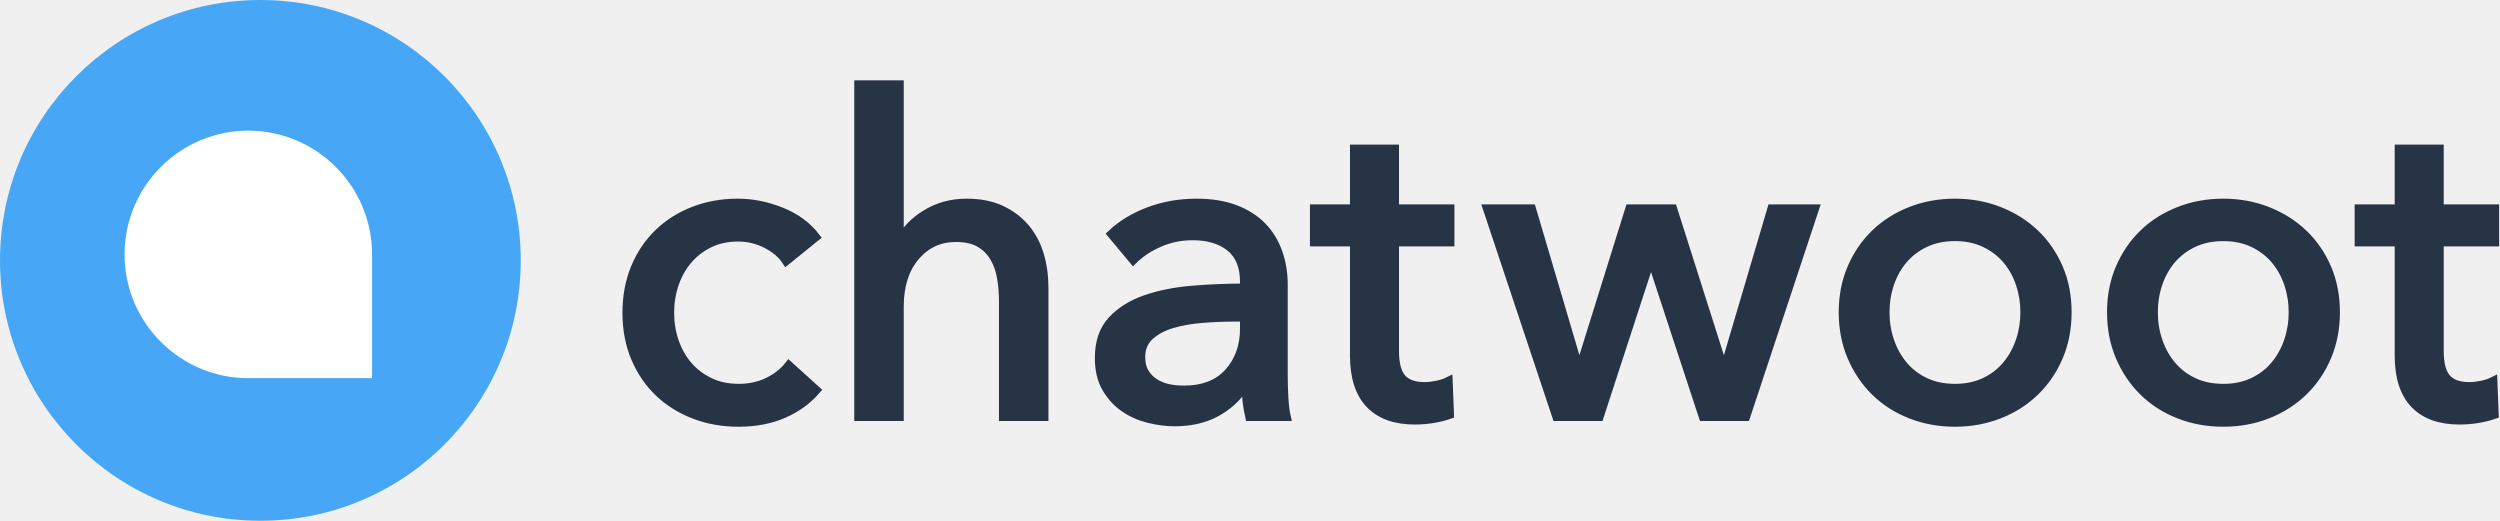
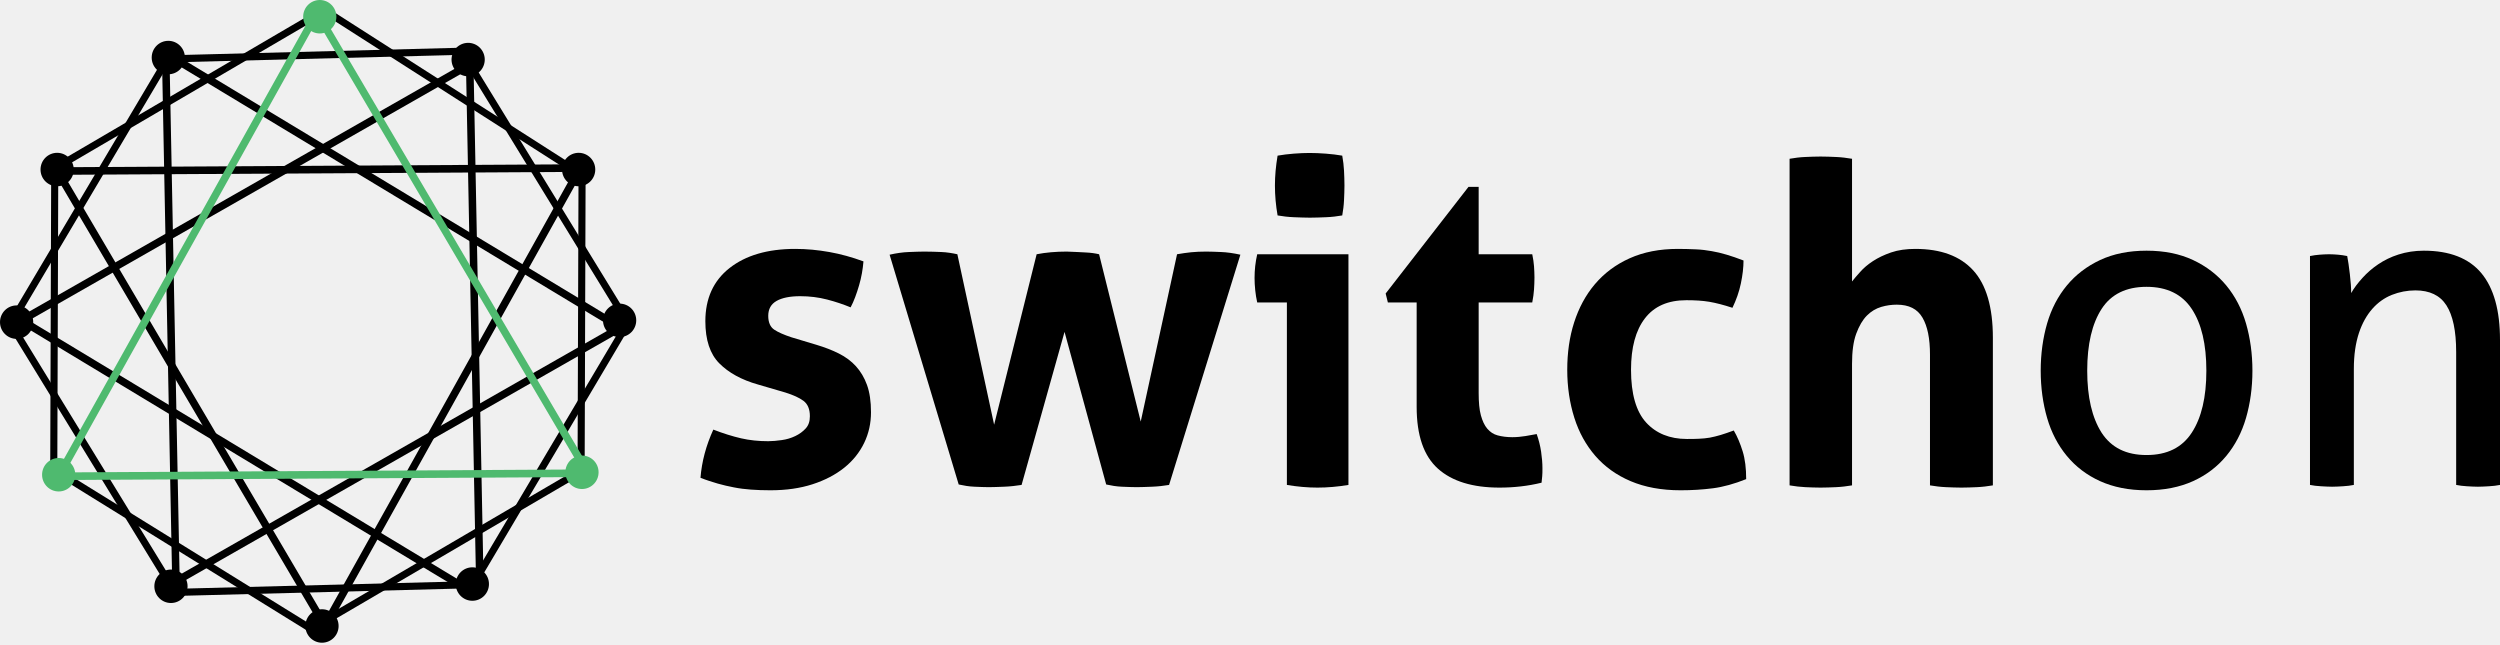
- <svg xmlns="http://www.w3.org/2000/svg" width="2458px" height="512px" viewBox="0 0 2458 512" version="1.1">
-   <g id="Logo" stroke="none" stroke-width="1" fill="none" fill-rule="evenodd">
-     <g id="on_white" fill-rule="nonzero">
-       <g id="woot-log">
-         <circle id="Oval" fill="#47A7F6" cx="256" cy="256" r="256" />
-         <path d="M362.808,368.808 L244.123,368.808 C178.699,368.808 125.457,315.562 125.457,250.122 C125.457,184.703 178.699,131.457 244.124,131.457 C309.565,131.457 362.808,184.703 362.808,250.122 L362.808,368.808 Z" id="Fill-1" stroke="#FFFFFF" stroke-width="6" fill="#FFFFFF" />
-       </g>
-       <path d="M772.982,256.848 C768.658,250.217 762.171,244.667 753.522,240.198 C744.872,235.73 735.647,233.495 725.844,233.495 C715.177,233.495 705.735,235.513 697.518,239.55 C689.302,243.586 682.31,248.992 676.544,255.767 C670.778,262.542 666.381,270.398 663.354,279.336 C660.327,288.273 658.813,297.643 658.813,307.446 C658.813,317.248 660.327,326.618 663.354,335.555 C666.381,344.493 670.778,352.349 676.544,359.124 C682.31,365.899 689.374,371.305 697.735,375.341 C706.095,379.378 715.609,381.396 726.277,381.396 C736.656,381.396 746.098,379.378 754.603,375.341 C763.108,371.305 770.099,365.827 775.577,358.908 L802.822,383.558 C794.173,393.649 783.361,401.505 770.387,407.127 C757.414,412.749 742.71,415.56 726.277,415.56 C710.42,415.56 695.789,412.965 682.382,407.776 C668.976,402.586 657.372,395.307 647.569,385.937 C637.767,376.567 630.055,365.251 624.433,351.989 C618.811,338.727 616,323.879 616,307.446 C616,291.3 618.739,276.597 624.217,263.335 C629.695,250.073 637.335,238.685 647.137,229.171 C656.939,219.657 668.544,212.305 681.95,207.115 C695.356,201.926 709.843,199.331 725.412,199.331 C739.827,199.331 754.17,202.214 768.441,207.98 C782.713,213.746 794.028,222.107 802.389,233.063 L772.982,256.848 Z M885.421,236.09 C890.322,225.999 898.683,217.35 910.504,210.143 C922.324,202.935 935.586,199.331 950.29,199.331 C963.552,199.331 974.94,201.565 984.454,206.034 C993.968,210.503 1001.896,216.485 1008.239,223.981 C1014.582,231.477 1019.267,240.27 1022.294,250.361 C1025.321,260.452 1026.835,271.263 1026.835,282.795 L1026.835,409.938 L986.184,409.938 L986.184,296.634 C986.184,288.273 985.535,280.345 984.238,272.849 C982.94,265.353 980.562,258.722 977.102,252.956 C973.643,247.19 968.958,242.577 963.047,239.117 C957.137,235.658 949.425,233.928 939.911,233.928 C923.766,233.928 910.504,240.054 900.125,252.307 C889.746,264.56 884.556,280.921 884.556,301.391 L884.556,409.938 L843.905,409.938 L843.905,83 L884.556,83 L884.556,236.09 L885.421,236.09 Z M1223.171,277.174 C1223.171,261.893 1218.558,250.577 1209.332,243.226 C1200.106,235.874 1187.853,232.198 1172.573,232.198 C1161.041,232.198 1150.157,234.432 1139.923,238.901 C1129.688,243.37 1121.111,249.064 1114.191,255.983 L1092.568,230.036 C1102.659,220.522 1114.984,213.026 1129.544,207.548 C1144.103,202.07 1159.743,199.331 1176.465,199.331 C1191.169,199.331 1203.926,201.421 1214.738,205.602 C1225.549,209.782 1234.415,215.476 1241.334,222.684 C1248.253,229.892 1253.443,238.396 1256.902,248.199 C1260.362,258.001 1262.092,268.524 1262.092,279.768 L1262.092,369.287 C1262.092,376.206 1262.308,383.486 1262.741,391.126 C1263.173,398.766 1263.966,405.037 1265.119,409.938 L1228.36,409.938 C1226.054,400.136 1224.9,390.333 1224.9,380.531 L1223.603,380.531 C1216.107,391.487 1206.665,399.991 1195.277,406.046 C1183.889,412.1 1170.411,415.128 1154.842,415.128 C1146.77,415.128 1138.337,414.046 1129.544,411.884 C1120.75,409.722 1112.75,406.19 1105.542,401.289 C1098.334,396.388 1092.352,389.901 1087.595,381.828 C1082.838,373.756 1080.46,363.809 1080.46,351.989 C1080.46,336.42 1084.64,324.095 1093.001,315.014 C1101.362,305.932 1112.317,299.013 1125.868,294.256 C1139.418,289.499 1154.698,286.399 1171.708,284.958 C1188.718,283.516 1205.872,282.795 1223.171,282.795 L1223.171,277.174 Z M1213.224,312.203 C1203.133,312.203 1192.682,312.635 1181.871,313.5 C1171.059,314.365 1161.257,316.095 1152.464,318.689 C1143.67,321.284 1136.391,325.176 1130.625,330.366 C1124.859,335.555 1121.976,342.475 1121.976,351.124 C1121.976,357.178 1123.201,362.224 1125.651,366.26 C1128.102,370.296 1131.345,373.612 1135.382,376.206 C1139.418,378.801 1143.887,380.603 1148.788,381.612 C1153.689,382.621 1158.734,383.126 1163.924,383.126 C1182.952,383.126 1197.584,377.432 1207.818,366.044 C1218.053,354.655 1223.171,340.312 1223.171,323.014 L1223.171,312.203 L1213.224,312.203 Z M1425.993,238.252 L1371.504,238.252 L1371.504,345.069 C1371.504,357.467 1373.81,366.332 1378.423,371.666 C1383.036,376.999 1390.388,379.666 1400.478,379.666 C1404.226,379.666 1408.263,379.234 1412.587,378.369 C1416.912,377.504 1420.804,376.206 1424.264,374.477 L1425.561,407.776 C1420.66,409.506 1415.254,410.875 1409.344,411.884 C1403.433,412.893 1397.307,413.398 1390.964,413.398 C1371.648,413.398 1356.872,408.064 1346.637,397.397 C1336.402,386.729 1331.285,370.729 1331.285,349.394 L1331.285,238.252 L1291.931,238.252 L1291.931,204.953 L1331.285,204.953 L1331.285,146.139 L1371.504,146.139 L1371.504,204.953 L1425.993,204.953 L1425.993,238.252 Z M1506.078,204.953 L1552.351,361.503 L1553.216,361.503 L1602.083,204.953 L1644.897,204.953 L1694.629,361.503 L1695.494,361.503 L1741.767,204.953 L1784.581,204.953 L1716.685,409.938 L1674.304,409.938 L1623.706,255.983 L1622.841,255.983 L1572.676,409.938 L1530.295,409.938 L1461.967,204.953 L1506.078,204.953 Z M2032.811,307.013 C2032.811,322.87 2030,337.429 2024.378,350.691 C2018.756,363.953 2010.972,375.413 2001.026,385.072 C1991.079,394.73 1979.331,402.226 1965.78,407.56 C1952.23,412.893 1937.671,415.56 1922.102,415.56 C1906.534,415.56 1891.974,412.893 1878.424,407.56 C1864.873,402.226 1853.197,394.73 1843.395,385.072 C1833.592,375.413 1825.88,363.953 1820.258,350.691 C1814.636,337.429 1811.825,322.87 1811.825,307.013 C1811.825,291.156 1814.636,276.669 1820.258,263.551 C1825.88,250.433 1833.592,239.117 1843.395,229.603 C1853.197,220.089 1864.873,212.665 1878.424,207.332 C1891.974,201.998 1906.534,199.331 1922.102,199.331 C1937.671,199.331 1952.23,201.998 1965.78,207.332 C1979.331,212.665 1991.079,220.089 2001.026,229.603 C2010.972,239.117 2018.756,250.433 2024.378,263.551 C2030,276.669 2032.811,291.156 2032.811,307.013 Z M1990.43,307.013 C1990.43,297.211 1988.917,287.841 1985.89,278.903 C1982.862,269.966 1978.466,262.11 1972.7,255.334 C1966.934,248.559 1959.798,243.154 1951.293,239.117 C1942.788,235.081 1933.058,233.063 1922.102,233.063 C1911.146,233.063 1901.416,235.081 1892.911,239.117 C1884.406,243.154 1877.271,248.559 1871.505,255.334 C1865.738,262.11 1861.342,269.966 1858.315,278.903 C1855.287,287.841 1853.774,297.211 1853.774,307.013 C1853.774,316.816 1855.287,326.185 1858.315,335.123 C1861.342,344.06 1865.738,351.989 1871.505,358.908 C1877.271,365.827 1884.406,371.305 1892.911,375.341 C1901.416,379.378 1911.146,381.396 1922.102,381.396 C1933.058,381.396 1942.788,379.378 1951.293,375.341 C1959.798,371.305 1966.934,365.827 1972.7,358.908 C1978.466,351.989 1982.862,344.06 1985.89,335.123 C1988.917,326.185 1990.43,316.816 1990.43,307.013 Z M2296.611,307.013 C2296.611,322.87 2293.8,337.429 2288.178,350.691 C2282.556,363.953 2274.771,375.413 2264.825,385.072 C2254.878,394.73 2243.13,402.226 2229.58,407.56 C2216.029,412.893 2201.47,415.56 2185.901,415.56 C2170.333,415.56 2155.774,412.893 2142.223,407.56 C2128.673,402.226 2116.996,394.73 2107.194,385.072 C2097.392,375.413 2089.68,363.953 2084.058,350.691 C2078.436,337.429 2075.625,322.87 2075.625,307.013 C2075.625,291.156 2078.436,276.669 2084.058,263.551 C2089.68,250.433 2097.392,239.117 2107.194,229.603 C2116.996,220.089 2128.673,212.665 2142.223,207.332 C2155.774,201.998 2170.333,199.331 2185.901,199.331 C2201.47,199.331 2216.029,201.998 2229.58,207.332 C2243.13,212.665 2254.878,220.089 2264.825,229.603 C2274.771,239.117 2282.556,250.433 2288.178,263.551 C2293.8,276.669 2296.611,291.156 2296.611,307.013 Z M2254.23,307.013 C2254.23,297.211 2252.716,287.841 2249.689,278.903 C2246.662,269.966 2242.265,262.11 2236.499,255.334 C2230.733,248.559 2223.597,243.154 2215.092,239.117 C2206.587,235.081 2196.857,233.063 2185.901,233.063 C2174.946,233.063 2165.215,235.081 2156.71,239.117 C2148.205,243.154 2141.07,248.559 2135.304,255.334 C2129.538,262.11 2125.141,269.966 2122.114,278.903 C2119.087,287.841 2117.573,297.211 2117.573,307.013 C2117.573,316.816 2119.087,326.185 2122.114,335.123 C2125.141,344.06 2129.538,351.989 2135.304,358.908 C2141.07,365.827 2148.205,371.305 2156.71,375.341 C2165.215,379.378 2174.946,381.396 2185.901,381.396 C2196.857,381.396 2206.587,379.378 2215.092,375.341 C2223.597,371.305 2230.733,365.827 2236.499,358.908 C2242.265,351.989 2246.662,344.06 2249.689,335.123 C2252.716,326.185 2254.23,316.816 2254.23,307.013 Z M2453.16,238.252 L2398.671,238.252 L2398.671,345.069 C2398.671,357.467 2400.977,366.332 2405.59,371.666 C2410.203,376.999 2417.554,379.666 2427.645,379.666 C2431.393,379.666 2435.429,379.234 2439.754,378.369 C2444.079,377.504 2447.971,376.206 2451.43,374.477 L2452.728,407.776 C2447.827,409.506 2442.421,410.875 2436.511,411.884 C2430.6,412.893 2424.474,413.398 2418.131,413.398 C2398.815,413.398 2384.039,408.064 2373.804,397.397 C2363.569,386.729 2358.452,370.729 2358.452,349.394 L2358.452,238.252 L2319.098,238.252 L2319.098,204.953 L2358.452,204.953 L2358.452,146.139 L2398.671,146.139 L2398.671,204.953 L2453.16,204.953 L2453.16,238.252 Z" id="chatwoot" stroke="#273445" stroke-width="8" fill="#273444" />
-     </g>
-   </g>
+ <svg xmlns="http://www.w3.org/2000/svg" width="1144" height="295" viewBox="0 0 1144 295" fill="none">
+   <path d="M346.888 175.964C339.287 173.82 333.41 170.554 329.154 166.266C324.898 161.979 322.769 155.547 322.769 146.972C322.769 136.661 326.418 128.495 333.815 122.676C341.213 116.857 351.245 113.896 363.912 113.896C369.182 113.896 374.35 114.407 379.518 115.326C384.686 116.244 389.854 117.674 395.124 119.613C394.82 123.186 394.212 126.861 393.097 130.638C391.982 134.416 390.766 137.784 389.246 140.643C386.003 139.316 382.457 138.091 378.505 137.07C374.552 136.049 370.499 135.539 366.141 135.539C361.581 135.539 357.933 136.253 355.4 137.682C352.866 139.112 351.549 141.357 351.549 144.522C351.549 147.483 352.461 149.626 354.285 150.851C356.109 152.076 358.744 153.199 362.088 154.322L373.64 157.793C377.39 158.916 380.835 160.243 383.875 161.774C386.915 163.306 389.55 165.245 391.678 167.593C393.806 169.941 395.529 172.8 396.745 176.168C397.961 179.537 398.569 183.723 398.569 188.623C398.569 193.625 397.556 198.321 395.428 202.711C393.3 207.1 390.26 210.877 386.307 214.042C382.355 217.207 377.491 219.759 371.816 221.596C366.141 223.434 359.757 224.353 352.562 224.353C349.32 224.353 346.381 224.251 343.645 224.046C340.909 223.842 338.375 223.536 335.842 223.026C333.308 222.515 330.876 222.005 328.444 221.29C326.012 220.576 323.377 219.759 320.54 218.636C320.844 214.961 321.452 211.286 322.465 207.509C323.479 203.731 324.796 200.158 326.418 196.585C330.876 198.321 335.133 199.648 339.085 200.567C343.037 201.486 347.192 201.894 351.549 201.894C353.474 201.894 355.501 201.69 357.731 201.383C359.96 201.077 361.987 200.465 363.912 199.546C365.837 198.627 367.357 197.504 368.675 196.075C369.992 194.646 370.6 192.808 370.6 190.46C370.6 187.194 369.587 184.846 367.662 183.417C365.736 181.987 363 180.762 359.453 179.639L346.888 175.964Z" fill="black" />
+   <path d="M407.081 116.551C410.223 115.836 413.162 115.428 415.898 115.326C418.634 115.224 420.965 115.122 422.89 115.122C425.626 115.122 428.261 115.224 430.794 115.326C433.328 115.428 435.76 115.836 438.09 116.347L454.912 194.34L474.369 116.347C478.524 115.53 483.185 115.122 488.151 115.122C491.697 115.224 494.535 115.428 496.866 115.53C499.196 115.632 501.223 115.939 502.946 116.347L521.997 192.911L538.616 116.347C540.947 115.939 543.075 115.632 545.102 115.428C547.128 115.224 549.459 115.122 551.993 115.122C553.918 115.122 556.147 115.224 558.782 115.326C561.417 115.428 564.356 115.836 567.598 116.551L534.968 221.903C532.536 222.311 529.901 222.618 527.165 222.72C524.429 222.822 522.098 222.924 520.173 222.924C518.146 222.924 515.917 222.822 513.383 222.72C510.85 222.618 508.519 222.209 506.189 221.699L487.137 151.872L467.478 221.903C464.945 222.311 462.208 222.618 459.472 222.72C456.736 222.822 454.406 222.924 452.48 222.924C450.555 222.924 448.427 222.822 445.893 222.72C443.36 222.618 441.029 222.209 438.698 221.699L407.081 116.551Z" fill="black" />
+   <path d="M588.879 138.397H575.3C574.895 136.662 574.591 134.722 574.388 132.782C574.185 130.843 574.084 128.903 574.084 127.168C574.084 123.493 574.489 119.92 575.3 116.347H617.05V221.903C612.186 222.719 607.424 223.128 602.863 223.128C598.405 223.128 593.743 222.719 588.879 221.903V138.397ZM584.623 98.584C583.812 93.99 583.407 89.396 583.407 84.904C583.407 80.515 583.812 76.023 584.623 71.225C586.954 70.817 589.386 70.51 592.02 70.306C594.655 70.102 597.087 70 599.215 70C601.546 70 603.978 70.102 606.714 70.306C609.45 70.51 611.882 70.817 614.213 71.225C614.618 73.573 614.922 75.819 615.024 78.065C615.125 80.311 615.226 82.556 615.226 84.904C615.226 87.048 615.125 89.294 615.024 91.642C614.922 93.99 614.618 96.236 614.213 98.584C611.882 98.992 609.45 99.299 606.816 99.4C604.181 99.503 601.749 99.605 599.418 99.605C597.29 99.605 594.858 99.503 592.122 99.4C589.487 99.299 586.954 98.992 584.623 98.584Z" fill="black" />
+   <path d="M648.262 138.397H635.088L634.075 134.314L671.975 85.517H676.636V116.347H701.16C701.565 118.388 701.869 120.226 701.97 121.859C702.072 123.493 702.173 125.228 702.173 126.963C702.173 128.903 702.072 130.741 701.97 132.476C701.869 134.212 701.565 136.253 701.16 138.397H676.636V179.844C676.636 184.029 676.94 187.5 677.65 190.052C678.359 192.604 679.271 194.646 680.588 196.177C681.906 197.709 683.426 198.729 685.351 199.24C687.277 199.75 689.506 200.056 692.039 200.056C694.066 200.056 696.093 199.852 698.018 199.546C699.944 199.24 701.666 198.934 703.186 198.627C704.098 201.179 704.808 203.936 705.213 206.692C705.619 209.448 705.821 212 705.821 214.144C705.821 215.676 705.821 216.901 705.72 217.921C705.619 218.942 705.517 219.963 705.416 220.882C699.234 222.413 692.749 223.128 686.162 223.128C673.9 223.128 664.476 220.269 657.99 214.451C651.505 208.632 648.262 199.24 648.262 186.173V138.397Z" fill="black" />
+   <path d="M793.376 196.994C794.997 199.75 796.315 202.915 797.429 206.488C798.544 210.061 799.051 214.348 799.051 219.248C793.68 221.392 788.613 222.821 783.85 223.434C779.087 224.046 774.223 224.353 769.055 224.353C760.239 224.353 752.639 222.923 746.153 220.167C739.667 217.411 734.297 213.532 730.041 208.632C725.784 203.731 722.542 197.913 720.414 191.175C718.285 184.437 717.171 177.087 717.171 169.227C717.171 161.468 718.184 154.22 720.312 147.585C722.44 140.949 725.582 135.028 729.838 130.026C734.094 125.024 739.363 121.042 745.748 118.184C752.132 115.326 759.428 113.896 767.839 113.896C770.778 113.896 773.514 113.999 776.047 114.101C778.581 114.203 780.911 114.509 783.242 114.917C785.573 115.326 787.802 115.836 790.133 116.551C792.464 117.265 794.997 118.082 797.835 119.205C797.835 122.37 797.429 125.84 796.619 129.72C795.808 133.599 794.491 137.274 792.768 140.847C788.714 139.52 785.168 138.601 782.127 138.091C779.087 137.58 775.642 137.376 771.69 137.376C763.279 137.376 756.996 140.132 752.74 145.645C748.484 151.158 746.356 159.018 746.356 169.227C746.356 180.252 748.686 188.317 753.247 193.319C757.807 198.321 764.09 200.873 771.892 200.873C773.919 200.873 775.743 200.873 777.466 200.771C779.189 200.669 780.81 200.567 782.431 200.261C784.053 199.954 785.674 199.546 787.397 199.036C789.12 198.525 791.146 197.811 793.376 196.994Z" fill="black" />
+   <path d="M818.913 72.654C821.243 72.246 823.574 71.94 826.006 71.838C828.438 71.735 830.769 71.633 833.1 71.633C835.431 71.633 837.761 71.735 840.193 71.838C842.625 71.94 845.058 72.246 847.49 72.654V128.801C848.402 127.576 849.719 126.147 851.239 124.411C852.759 122.676 854.684 121.043 857.015 119.511C859.346 117.98 862.082 116.653 865.325 115.53C868.568 114.407 872.317 113.897 876.472 113.897C888.125 113.897 896.942 117.163 902.921 123.697C908.899 130.23 911.94 140.541 911.94 154.527V222.107C909.507 222.515 907.075 222.822 904.643 222.924C902.211 223.026 899.88 223.128 897.55 223.128C895.219 223.128 892.888 223.026 890.456 222.924C888.024 222.822 885.592 222.515 883.16 222.107V162.285C883.16 154.935 882.045 149.32 879.715 145.339C877.384 141.358 873.533 139.418 867.959 139.418C865.629 139.418 863.298 139.724 860.866 140.439C858.434 141.153 856.204 142.48 854.279 144.42C852.354 146.36 850.732 149.116 849.415 152.689C848.098 156.262 847.49 160.856 847.49 166.573V222.107C845.058 222.515 842.625 222.822 840.193 222.924C837.761 223.026 835.431 223.128 833.1 223.128C830.769 223.128 828.438 223.026 826.108 222.924C823.777 222.822 821.345 222.515 818.913 222.107V72.654Z" fill="black" />
+   <path d="M982.267 224.353C974.16 224.353 967.067 222.924 960.987 220.167C954.906 217.411 949.84 213.532 945.786 208.632C941.733 203.732 938.693 197.913 936.767 191.277C934.842 184.642 933.828 177.394 933.828 169.635C933.828 161.877 934.842 154.629 936.767 147.993C938.693 141.358 941.733 135.539 945.786 130.639C949.84 125.739 954.906 121.859 960.987 119.001C967.067 116.143 974.16 114.713 982.267 114.713C990.374 114.713 997.468 116.143 1003.55 119.001C1009.63 121.859 1014.69 125.739 1018.75 130.639C1022.8 135.539 1025.84 141.358 1027.77 147.993C1029.69 154.629 1030.71 161.877 1030.71 169.635C1030.71 177.394 1029.69 184.642 1027.77 191.277C1025.84 197.913 1022.8 203.732 1018.75 208.632C1014.69 213.532 1009.63 217.411 1003.55 220.167C997.468 222.924 990.374 224.353 982.267 224.353ZM982.267 208.223C991.59 208.223 998.481 204.855 1002.94 198.015C1007.4 191.175 1009.63 181.783 1009.63 169.635C1009.63 157.487 1007.4 148.095 1002.94 141.358C998.481 134.62 991.59 131.251 982.267 131.251C972.944 131.251 966.053 134.62 961.696 141.358C957.338 148.095 955.109 157.487 955.109 169.635C955.109 181.783 957.338 191.175 961.696 198.015C966.155 204.855 972.944 208.223 982.267 208.223Z" fill="black" />
+   <path d="M1057.05 117.163C1058.57 116.857 1059.99 116.653 1061.41 116.551C1062.83 116.449 1064.25 116.347 1065.77 116.347C1067.29 116.347 1068.61 116.449 1069.92 116.551C1071.24 116.653 1072.56 116.857 1074.08 117.163C1074.48 119.205 1074.89 121.961 1075.29 125.432C1075.7 128.903 1075.9 131.762 1075.9 134.11C1077.22 131.762 1078.94 129.516 1081.07 127.168C1083.2 124.82 1085.53 122.778 1088.26 120.941C1091 119.103 1094.04 117.572 1097.59 116.449C1101.13 115.326 1104.99 114.713 1109.14 114.713C1121 114.713 1129.81 118.184 1135.49 125.024C1141.16 131.864 1144 142.072 1144 155.547V221.903C1142.48 222.209 1140.86 222.413 1138.93 222.515C1137.01 222.617 1135.39 222.72 1133.87 222.72C1132.35 222.72 1130.72 222.617 1128.9 222.515C1127.08 222.413 1125.46 222.209 1123.94 221.903V161.06C1123.94 151.362 1122.42 144.318 1119.48 139.724C1116.54 135.13 1111.78 132.885 1105.29 132.885C1101.54 132.885 1097.89 133.599 1094.55 134.926C1091.2 136.253 1088.16 138.397 1085.63 141.256C1083.1 144.114 1080.97 147.789 1079.45 152.383C1077.93 156.977 1077.12 162.387 1077.12 168.819V221.903C1075.6 222.209 1073.98 222.413 1072.15 222.515C1070.33 222.617 1068.71 222.72 1067.19 222.72C1065.67 222.72 1064.05 222.617 1062.12 222.515C1060.19 222.413 1058.57 222.209 1057.05 221.903V117.163Z" fill="black" />
+   <path d="M77.016 33.994C81.213 33.994 84.616 30.566 84.616 26.338C84.616 22.109 81.213 18.681 77.016 18.681C72.818 18.681 69.415 22.109 69.415 26.338C69.415 30.566 72.818 33.994 77.016 33.994Z" fill="black" />
+   <path d="M26.145 85.241C30.342 85.241 33.745 81.813 33.745 77.585C33.745 73.356 30.342 69.928 26.145 69.928C21.947 69.928 18.545 73.356 18.545 77.585C18.545 81.813 21.947 85.241 26.145 85.241Z" fill="black" />
+   <path d="M7.6 155.067C11.798 155.067 15.201 151.64 15.201 147.411C15.201 143.183 11.798 139.755 7.6 139.755C3.403 139.755 0 143.183 0 147.411C0 151.64 3.403 155.067 7.6 155.067Z" fill="black" />
+   <path d="M78.232 275.937C82.429 275.937 85.832 272.509 85.832 268.28C85.832 264.052 82.429 260.624 78.232 260.624C74.034 260.624 70.631 264.052 70.631 268.28C70.631 272.509 74.034 275.937 78.232 275.937Z" fill="black" />
+   <path d="M147.343 294.108C151.541 294.108 154.944 290.68 154.944 286.451C154.944 282.223 151.541 278.795 147.343 278.795C143.146 278.795 139.743 282.223 139.743 286.451C139.743 290.68 143.146 294.108 147.343 294.108Z" fill="black" />
+   <path d="M216.151 274.916C220.348 274.916 223.751 271.488 223.751 267.259C223.751 263.031 220.348 259.603 216.151 259.603C211.953 259.603 208.55 263.031 208.55 267.259C208.55 271.488 211.953 274.916 216.151 274.916Z" fill="black" />
+   <path d="M283.539 154.251C287.737 154.251 291.14 150.823 291.14 146.595C291.14 142.366 287.737 138.938 283.539 138.938C279.342 138.938 275.939 142.366 275.939 146.595C275.939 150.823 279.342 154.251 283.539 154.251Z" fill="black" />
+   <path d="M264.792 85.241C268.99 85.241 272.393 81.813 272.393 77.585C272.393 73.356 268.99 69.928 264.792 69.928C260.595 69.928 257.192 73.356 257.192 77.585C257.192 81.813 260.595 85.241 264.792 85.241Z" fill="black" />
+   <path d="M221.509 29.445C222.705 25.392 220.413 21.129 216.389 19.924C212.365 18.72 208.134 21.029 206.938 25.083C205.742 29.136 208.035 33.399 212.059 34.603C216.082 35.808 220.314 33.499 221.509 29.445Z" fill="black" />
+   <path d="M217.029 26.348L5.59 147.01L7.289 150.03L218.727 29.368L217.029 26.348Z" fill="black" />
+   <path d="M286.34 146.541L74.902 267.203L76.6 270.223L288.039 149.561L286.34 146.541Z" fill="black" />
+   <path d="M287.119 144.316L213.687 24.429L210.927 26.145L284.36 146.032L287.119 144.316Z" fill="black" />
+   <path d="M79.843 267.494L6.41 147.607L3.651 149.322L77.083 269.209L79.843 267.494Z" fill="black" />
+   <path d="M267.825 75.159L24.82 76.541L24.84 80.013L267.844 78.63L267.825 75.159Z" fill="black" />
+   <path d="M26.21 218.018L26.67 77.141L23.427 77.13L22.967 218.008L26.21 218.018Z" fill="black" />
+   <path d="M267.524 217.485L267.985 76.607L264.742 76.596L264.282 217.474L267.524 217.485Z" fill="black" />
+   <path d="M286.645 149.609L78.171 23.806L76.401 26.784L284.875 152.587L286.645 149.609Z" fill="black" />
+   <path d="M217.331 269.806L8.857 144.003L7.086 146.981L215.56 272.784L217.331 269.806Z" fill="black" />
+   <path d="M7.381 147.092L79.066 26.12L76.281 24.446L4.597 145.417L7.381 147.092Z" fill="black" />
+   <path d="M217.004 269.673L288.688 148.701L285.904 147.027L214.219 267.999L217.004 269.673Z" fill="black" />
+   <path d="M151.761 288.19L27.828 77.612L24.864 79.383L148.797 289.96L151.761 288.19Z" fill="black" />
+   <path d="M25.687 78.551L146.597 7.774L144.968 4.95L24.058 75.727L25.687 78.551Z" fill="black" />
+   <path d="M146.808 287.148L267.717 216.371L266.088 213.546L145.179 284.323L146.808 287.148Z" fill="black" />
+   <path d="M221.355 269.927L216.583 25.175L213.138 25.243L217.91 269.995L221.355 269.927Z" fill="black" />
+   <path d="M82.368 272.779L77.596 28.027L74.151 28.095L78.924 272.847L82.368 272.779Z" fill="black" />
+   <path d="M76.506 28.601L216.308 24.965L216.224 21.699L76.422 25.335L76.506 28.601Z" fill="black" />
+   <path d="M79.179 272.74L218.982 269.104L218.898 265.838L79.096 269.474L79.179 272.74Z" fill="black" />
+   <path d="M147.171 292.687L266.195 79.27L263.191 77.57L144.167 290.987L147.171 292.687Z" fill="black" />
+   <path d="M27.803 219.682L146.827 6.264L143.823 4.564L24.8 217.982L27.803 219.682Z" fill="#4FBA6F" />
+   <path d="M266.231 78.098L148.188 2.559L146.449 5.317L264.492 80.855L266.231 78.098Z" fill="black" />
+   <path d="M146.237 288.269L27.104 214.492L25.405 217.275L144.539 291.052L146.237 288.269Z" fill="black" />
+   <path d="M146.33 15.313C150.527 15.313 153.93 11.885 153.93 7.656C153.93 3.428 150.527 0 146.33 0C142.132 0 138.729 3.428 138.729 7.656C138.729 11.885 142.132 15.313 146.33 15.313Z" fill="#4FBA6F" />
+   <path d="M26.854 224.894C31.052 224.894 34.454 221.466 34.454 217.237C34.454 213.009 31.052 209.581 26.854 209.581C22.657 209.581 19.254 213.009 19.254 217.237C19.254 221.466 22.657 224.894 26.854 224.894Z" fill="#4FBA6F" />
+   <path d="M267.825 214.814L24.82 216.197L24.839 219.668L267.844 218.285L267.825 214.814Z" fill="#4FBA6F" />
+   <path d="M266.312 223.771C270.51 223.771 273.912 220.343 273.912 216.114C273.912 211.886 270.51 208.458 266.312 208.458C262.115 208.458 258.712 211.886 258.712 216.114C258.712 220.343 262.115 223.771 266.312 223.771Z" fill="#4FBA6F" />
+   <path d="M271.996 218.224L148.064 7.646L145.1 9.416L269.032 219.994L271.996 218.224Z" fill="#4FBA6F" />
</svg>
